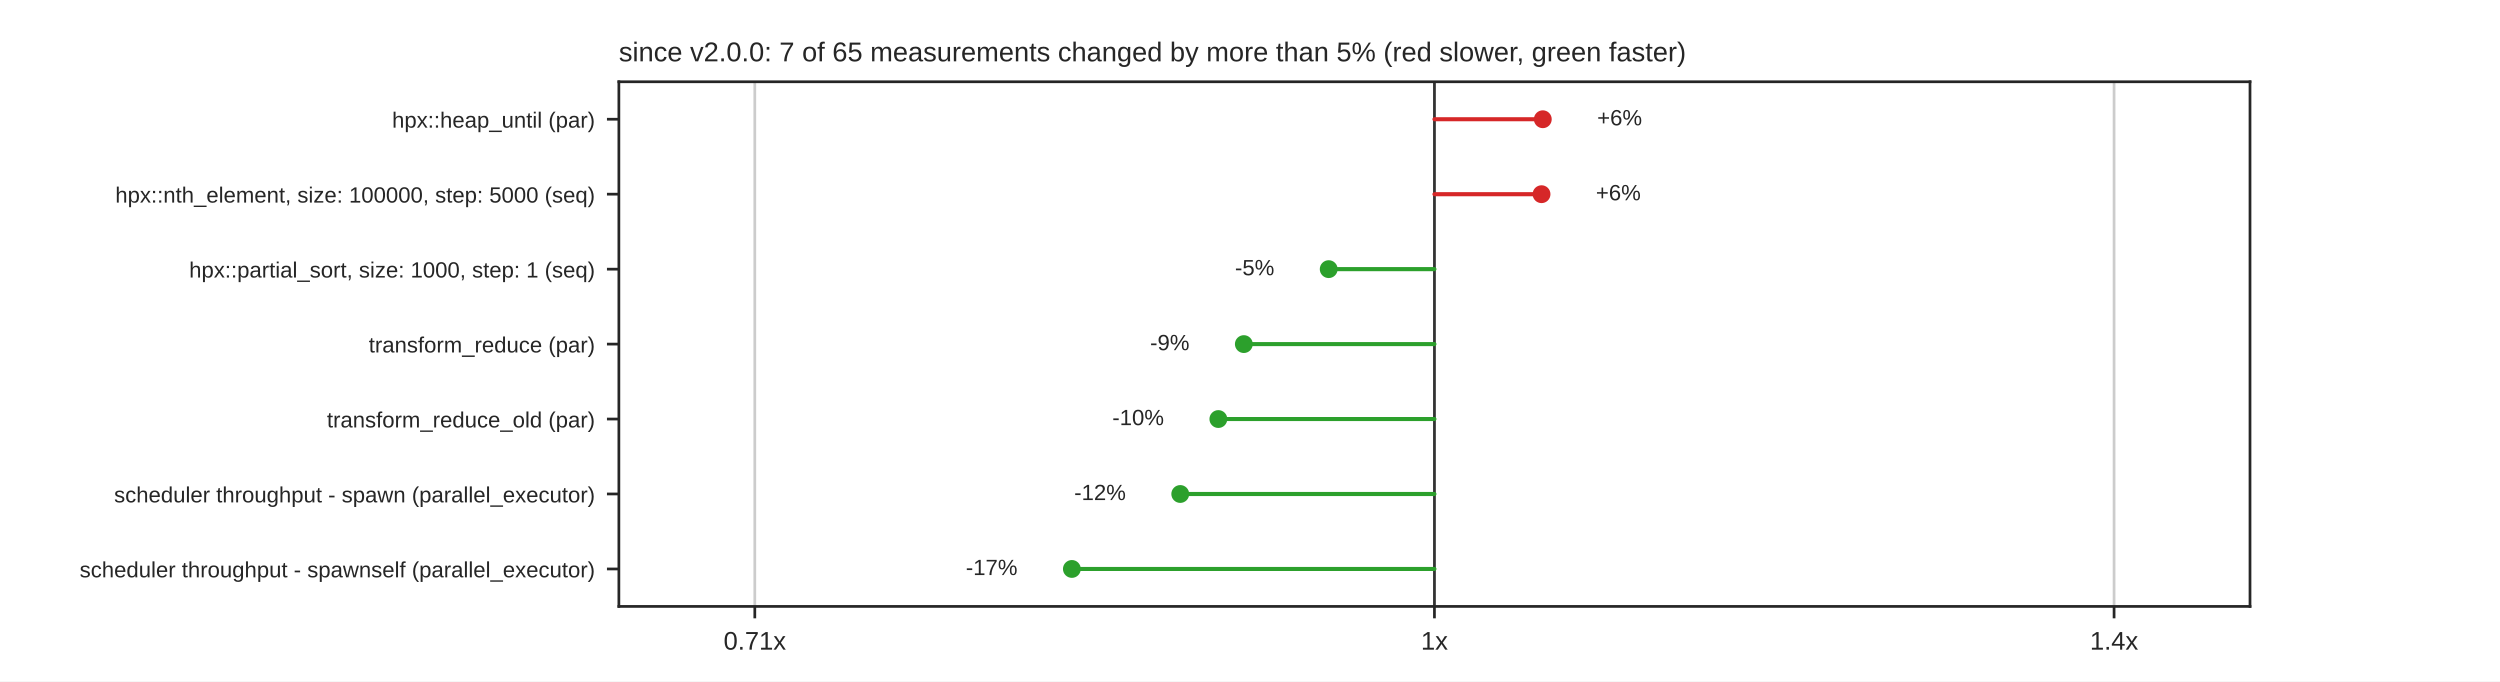
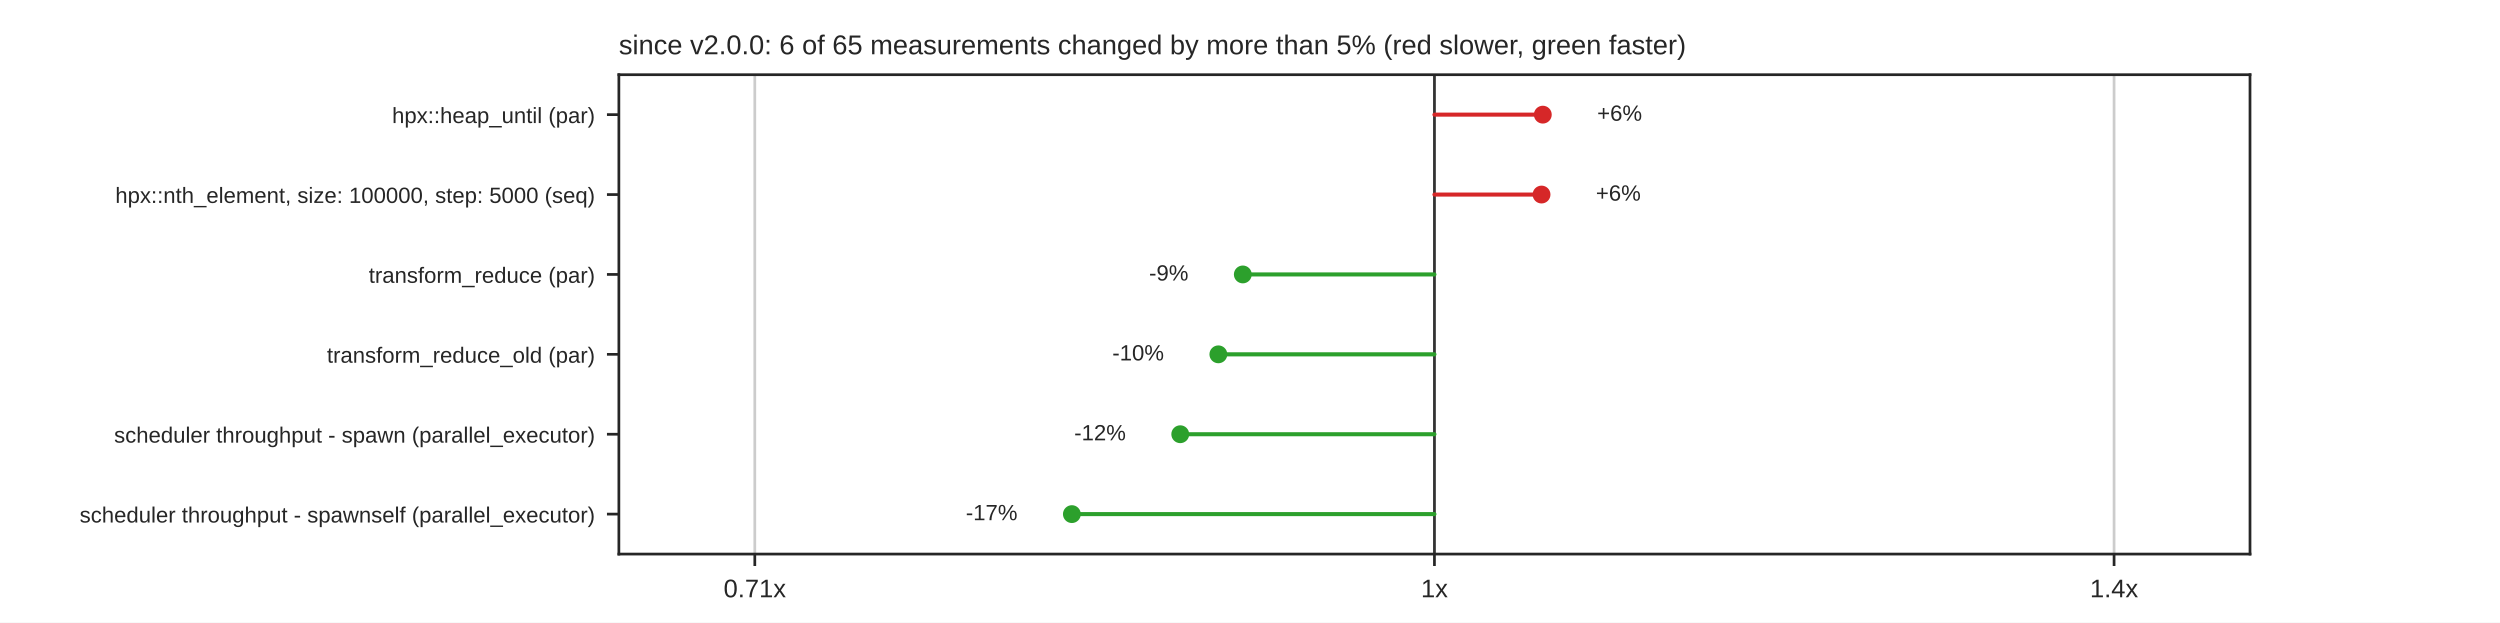
- <svg xmlns="http://www.w3.org/2000/svg" xmlns:xlink="http://www.w3.org/1999/xlink" width="734.4pt" height="200.16pt" viewBox="0 0 734.4 200.16" version="1.1">
+ <svg xmlns="http://www.w3.org/2000/svg" xmlns:xlink="http://www.w3.org/1999/xlink" width="734.4pt" height="182.88pt" viewBox="0 0 734.4 182.88" version="1.1">
  <defs>
    <style type="text/css">*{stroke-linejoin: round; stroke-linecap: butt}</style>
  </defs>
  <g id="figure_1">
    <g id="patch_1">
-       <path d="M 0 200.16  L 734.4 200.16  L 734.4 0  L 0 0  z " style="fill: #ffffff" />
+       <path d="M 0 182.88  L 734.4 182.88  L 734.4 0  L 0 0  z " style="fill: #ffffff" />
    </g>
    <g id="axes_1">
      <g id="patch_2">
-         <path d="M 181.8 178.142  L 660.96 178.142  L 660.96 24.019  L 181.8 24.019  z " style="fill: #ffffff" />
+         <path d="M 181.8 162.763  L 660.96 162.763  L 660.96 21.946  L 181.8 21.946  z " style="fill: #ffffff" />
      </g>
      <g id="matplotlib.axis_1">
        <g id="xtick_1">
          <g id="line2d_1">
-             <path d="M 221.73 178.142  L 221.73 24.019  " clip-path="url(#p03eb8b2f0f)" style="fill: none; stroke: #cccccc; stroke-width: 0.8; stroke-linecap: round" />
+             <path d="M 221.73 162.763  L 221.73 21.946  " clip-path="url(#p59a8612f9b)" style="fill: none; stroke: #cccccc; stroke-width: 0.8; stroke-linecap: round" />
          </g>
          <g id="line2d_2">
            <defs>
              <path id="mdfc5214045" d="M 0 0  L 0 3.5  " style="stroke: #262626; stroke-width: 0.8" />
            </defs>
            <g>
-               <use xlink:href="#mdfc5214045" x="221.73" y="178.142" style="fill: #262626; stroke: #262626; stroke-width: 0.8" />
+               <use xlink:href="#mdfc5214045" x="221.73" y="162.763" style="fill: #262626; stroke: #262626; stroke-width: 0.8" />
            </g>
          </g>
          <g id="text_1">
-             <text style="fill: #262626; font: 7.5px 'Arial', 'DejaVu Sans', 'Liberation Sans', 'Bitstream Vera Sans', sans-serif; text-anchor: middle" x="221.73" y="190.841" transform="rotate(-0 221.73 190.8412)">0.71x</text>
+             <text style="fill: #262626; font: 7.5px 'Arial', 'DejaVu Sans', 'Liberation Sans', 'Bitstream Vera Sans', sans-serif; text-anchor: middle" x="221.73" y="175.462" transform="rotate(-0 221.73 175.462)">0.71x</text>
          </g>
        </g>
        <g id="xtick_2">
          <g id="line2d_3">
-             <path d="M 421.38 178.142  L 421.38 24.019  " clip-path="url(#p03eb8b2f0f)" style="fill: none; stroke: #cccccc; stroke-width: 0.8; stroke-linecap: round" />
+             <path d="M 421.38 162.763  L 421.38 21.946  " clip-path="url(#p59a8612f9b)" style="fill: none; stroke: #cccccc; stroke-width: 0.8; stroke-linecap: round" />
          </g>
          <g id="line2d_4">
            <g>
-               <use xlink:href="#mdfc5214045" x="421.38" y="178.142" style="fill: #262626; stroke: #262626; stroke-width: 0.8" />
+               <use xlink:href="#mdfc5214045" x="421.38" y="162.763" style="fill: #262626; stroke: #262626; stroke-width: 0.8" />
            </g>
          </g>
          <g id="text_2">
-             <text style="fill: #262626; font: 7.5px 'Arial', 'DejaVu Sans', 'Liberation Sans', 'Bitstream Vera Sans', sans-serif; text-anchor: middle" x="421.38" y="190.841" transform="rotate(-0 421.38 190.8412)">1x</text>
+             <text style="fill: #262626; font: 7.5px 'Arial', 'DejaVu Sans', 'Liberation Sans', 'Bitstream Vera Sans', sans-serif; text-anchor: middle" x="421.38" y="175.462" transform="rotate(-0 421.38 175.462)">1x</text>
          </g>
        </g>
        <g id="xtick_3">
          <g id="line2d_5">
-             <path d="M 621.03 178.142  L 621.03 24.019  " clip-path="url(#p03eb8b2f0f)" style="fill: none; stroke: #cccccc; stroke-width: 0.8; stroke-linecap: round" />
+             <path d="M 621.03 162.763  L 621.03 21.946  " clip-path="url(#p59a8612f9b)" style="fill: none; stroke: #cccccc; stroke-width: 0.8; stroke-linecap: round" />
          </g>
          <g id="line2d_6">
            <g>
-               <use xlink:href="#mdfc5214045" x="621.03" y="178.142" style="fill: #262626; stroke: #262626; stroke-width: 0.8" />
+               <use xlink:href="#mdfc5214045" x="621.03" y="162.763" style="fill: #262626; stroke: #262626; stroke-width: 0.8" />
            </g>
          </g>
          <g id="text_3">
-             <text style="fill: #262626; font: 7.5px 'Arial', 'DejaVu Sans', 'Liberation Sans', 'Bitstream Vera Sans', sans-serif; text-anchor: middle" x="621.03" y="190.841" transform="rotate(-0 621.03 190.8412)">1.4x</text>
+             <text style="fill: #262626; font: 7.5px 'Arial', 'DejaVu Sans', 'Liberation Sans', 'Bitstream Vera Sans', sans-serif; text-anchor: middle" x="621.03" y="175.462" transform="rotate(-0 621.03 175.462)">1.4x</text>
          </g>
        </g>
      </g>
      <g id="matplotlib.axis_2">
        <g id="ytick_1">
          <g id="line2d_7">
            <defs>
              <path id="m414165cd4d" d="M 0 0  L -3.5 0  " style="stroke: #262626; stroke-width: 0.8" />
            </defs>
            <g>
-               <use xlink:href="#m414165cd4d" x="181.8" y="35.028" style="fill: #262626; stroke: #262626; stroke-width: 0.8" />
+               <use xlink:href="#m414165cd4d" x="181.8" y="33.68" style="fill: #262626; stroke: #262626; stroke-width: 0.8" />
            </g>
          </g>
          <g id="text_4">
-             <text style="fill: #262626; font: 6.5px 'Arial', 'DejaVu Sans', 'Liberation Sans', 'Bitstream Vera Sans', sans-serif; text-anchor: end" x="174.8" y="37.497" transform="rotate(-0 174.8 37.49749)">hpx::heap_until (par)</text>
+             <text style="fill: #262626; font: 6.5px 'Arial', 'DejaVu Sans', 'Liberation Sans', 'Bitstream Vera Sans', sans-serif; text-anchor: end" x="174.8" y="36.15" transform="rotate(-0 174.8 36.14989)">hpx::heap_until (par)</text>
          </g>
        </g>
        <g id="ytick_2">
          <g id="line2d_8">
            <g>
-               <use xlink:href="#m414165cd4d" x="181.8" y="57.046" style="fill: #262626; stroke: #262626; stroke-width: 0.8" />
+               <use xlink:href="#m414165cd4d" x="181.8" y="57.15" style="fill: #262626; stroke: #262626; stroke-width: 0.8" />
            </g>
          </g>
          <g id="text_5">
-             <text style="fill: #262626; font: 6.5px 'Arial', 'DejaVu Sans', 'Liberation Sans', 'Bitstream Vera Sans', sans-serif; text-anchor: end" x="174.8" y="59.515" transform="rotate(-0 174.8 59.51509)">hpx::nth_element, size: 100000, step: 5000 (seq)</text>
+             <text style="fill: #262626; font: 6.5px 'Arial', 'DejaVu Sans', 'Liberation Sans', 'Bitstream Vera Sans', sans-serif; text-anchor: end" x="174.8" y="59.619" transform="rotate(-0 174.8 59.61949)">hpx::nth_element, size: 100000, step: 5000 (seq)</text>
          </g>
        </g>
        <g id="ytick_3">
          <g id="line2d_9">
            <g>
-               <use xlink:href="#m414165cd4d" x="181.8" y="79.063" style="fill: #262626; stroke: #262626; stroke-width: 0.8" />
+               <use xlink:href="#m414165cd4d" x="181.8" y="80.62" style="fill: #262626; stroke: #262626; stroke-width: 0.8" />
            </g>
          </g>
          <g id="text_6">
-             <text style="fill: #262626; font: 6.5px 'Arial', 'DejaVu Sans', 'Liberation Sans', 'Bitstream Vera Sans', sans-serif; text-anchor: end" x="174.8" y="81.533" transform="rotate(-0 174.8 81.53269)">hpx::partial_sort, size: 1000, step: 1 (seq)</text>
+             <text style="fill: #262626; font: 6.5px 'Arial', 'DejaVu Sans', 'Liberation Sans', 'Bitstream Vera Sans', sans-serif; text-anchor: end" x="174.8" y="83.089" transform="rotate(-0 174.8 83.08909)">transform_reduce (par)</text>
          </g>
        </g>
        <g id="ytick_4">
          <g id="line2d_10">
            <g>
-               <use xlink:href="#m414165cd4d" x="181.8" y="101.081" style="fill: #262626; stroke: #262626; stroke-width: 0.8" />
+               <use xlink:href="#m414165cd4d" x="181.8" y="104.089" style="fill: #262626; stroke: #262626; stroke-width: 0.8" />
            </g>
          </g>
          <g id="text_7">
-             <text style="fill: #262626; font: 6.5px 'Arial', 'DejaVu Sans', 'Liberation Sans', 'Bitstream Vera Sans', sans-serif; text-anchor: end" x="174.8" y="103.55" transform="rotate(-0 174.8 103.5503)">transform_reduce (par)</text>
+             <text style="fill: #262626; font: 6.5px 'Arial', 'DejaVu Sans', 'Liberation Sans', 'Bitstream Vera Sans', sans-serif; text-anchor: end" x="174.8" y="106.559" transform="rotate(-0 174.8 106.5587)">transform_reduce_old (par)</text>
          </g>
        </g>
        <g id="ytick_5">
          <g id="line2d_11">
            <g>
-               <use xlink:href="#m414165cd4d" x="181.8" y="123.098" style="fill: #262626; stroke: #262626; stroke-width: 0.8" />
+               <use xlink:href="#m414165cd4d" x="181.8" y="127.559" style="fill: #262626; stroke: #262626; stroke-width: 0.8" />
            </g>
          </g>
          <g id="text_8">
-             <text style="fill: #262626; font: 6.5px 'Arial', 'DejaVu Sans', 'Liberation Sans', 'Bitstream Vera Sans', sans-serif; text-anchor: end" x="174.8" y="125.568" transform="rotate(-0 174.8 125.5679)">transform_reduce_old (par)</text>
+             <text style="fill: #262626; font: 6.5px 'Arial', 'DejaVu Sans', 'Liberation Sans', 'Bitstream Vera Sans', sans-serif; text-anchor: end" x="174.8" y="130.028" transform="rotate(-0 174.8 130.0283)">scheduler throughput - spawn (parallel_executor)</text>
          </g>
        </g>
        <g id="ytick_6">
          <g id="line2d_12">
            <g>
-               <use xlink:href="#m414165cd4d" x="181.8" y="145.116" style="fill: #262626; stroke: #262626; stroke-width: 0.8" />
+               <use xlink:href="#m414165cd4d" x="181.8" y="151.028" style="fill: #262626; stroke: #262626; stroke-width: 0.8" />
            </g>
          </g>
          <g id="text_9">
-             <text style="fill: #262626; font: 6.5px 'Arial', 'DejaVu Sans', 'Liberation Sans', 'Bitstream Vera Sans', sans-serif; text-anchor: end" x="174.8" y="147.585" transform="rotate(-0 174.8 147.5855)">scheduler throughput - spawn (parallel_executor)</text>
-           </g>
-         </g>
-         <g id="ytick_7">
-           <g id="line2d_13">
-             <g>
-               <use xlink:href="#m414165cd4d" x="181.8" y="167.134" style="fill: #262626; stroke: #262626; stroke-width: 0.8" />
-             </g>
-           </g>
-           <g id="text_10">
-             <text style="fill: #262626; font: 6.5px 'Arial', 'DejaVu Sans', 'Liberation Sans', 'Bitstream Vera Sans', sans-serif; text-anchor: end" x="174.8" y="169.603" transform="rotate(-0 174.8 169.6031)">scheduler throughput - spawnself (parallel_executor)</text>
-           </g>
-         </g>
+             <text style="fill: #262626; font: 6.5px 'Arial', 'DejaVu Sans', 'Liberation Sans', 'Bitstream Vera Sans', sans-serif; text-anchor: end" x="174.8" y="153.498" transform="rotate(-0 174.8 153.4979)">scheduler throughput - spawnself (parallel_executor)</text>
+           </g>
+         </g>
+       </g>
+       <g id="line2d_13">
+         <path d="M 421.38 162.763  L 421.38 21.946  " clip-path="url(#p59a8612f9b)" style="fill: none; stroke: #333333; stroke-width: 0.8; stroke-linecap: round" />
      </g>
      <g id="line2d_14">
-         <path d="M 421.38 178.142  L 421.38 24.019  " clip-path="url(#p03eb8b2f0f)" style="fill: none; stroke: #333333; stroke-width: 0.8; stroke-linecap: round" />
+         <path d="M 421.38 33.68  L 453.216 33.68  " clip-path="url(#p59a8612f9b)" style="fill: none; stroke: #d62728; stroke-width: 1.2; stroke-linecap: round" />
      </g>
      <g id="line2d_15">
-         <path d="M 421.38 35.028  L 453.214 35.028  " clip-path="url(#p03eb8b2f0f)" style="fill: none; stroke: #d62728; stroke-width: 1.2; stroke-linecap: round" />
+         <path d="M 421.38 57.15  L 452.842 57.15  " clip-path="url(#p59a8612f9b)" style="fill: none; stroke: #d62728; stroke-width: 1.2; stroke-linecap: round" />
      </g>
      <g id="line2d_16">
-         <path d="M 421.38 57.046  L 452.842 57.046  " clip-path="url(#p03eb8b2f0f)" style="fill: none; stroke: #d62728; stroke-width: 1.2; stroke-linecap: round" />
+         <path d="M 421.38 80.62  L 365.088 80.62  " clip-path="url(#p59a8612f9b)" style="fill: none; stroke: #2ca02c; stroke-width: 1.2; stroke-linecap: round" />
      </g>
      <g id="line2d_17">
-         <path d="M 421.38 79.063  L 390.321 79.063  " clip-path="url(#p03eb8b2f0f)" style="fill: none; stroke: #2ca02c; stroke-width: 1.2; stroke-linecap: round" />
+         <path d="M 421.38 104.089  L 357.906 104.089  " clip-path="url(#p59a8612f9b)" style="fill: none; stroke: #2ca02c; stroke-width: 1.2; stroke-linecap: round" />
      </g>
      <g id="line2d_18">
-         <path d="M 421.38 101.081  L 365.391 101.081  " clip-path="url(#p03eb8b2f0f)" style="fill: none; stroke: #2ca02c; stroke-width: 1.2; stroke-linecap: round" />
+         <path d="M 421.38 127.559  L 346.712 127.559  " clip-path="url(#p59a8612f9b)" style="fill: none; stroke: #2ca02c; stroke-width: 1.2; stroke-linecap: round" />
      </g>
      <g id="line2d_19">
-         <path d="M 421.38 123.098  L 357.906 123.098  " clip-path="url(#p03eb8b2f0f)" style="fill: none; stroke: #2ca02c; stroke-width: 1.2; stroke-linecap: round" />
-       </g>
-       <g id="line2d_20">
-         <path d="M 421.38 145.116  L 346.712 145.116  " clip-path="url(#p03eb8b2f0f)" style="fill: none; stroke: #2ca02c; stroke-width: 1.2; stroke-linecap: round" />
-       </g>
-       <g id="line2d_21">
-         <path d="M 421.38 167.134  L 314.874 167.134  " clip-path="url(#p03eb8b2f0f)" style="fill: none; stroke: #2ca02c; stroke-width: 1.2; stroke-linecap: round" />
+         <path d="M 421.38 151.028  L 314.874 151.028  " clip-path="url(#p59a8612f9b)" style="fill: none; stroke: #2ca02c; stroke-width: 1.2; stroke-linecap: round" />
      </g>
      <g id="patch_3">
-         <path d="M 181.8 178.142  L 181.8 24.019  " style="fill: none; stroke: #262626; stroke-width: 0.8; stroke-linejoin: miter; stroke-linecap: square" />
+         <path d="M 181.8 162.763  L 181.8 21.946  " style="fill: none; stroke: #262626; stroke-width: 0.8; stroke-linejoin: miter; stroke-linecap: square" />
      </g>
      <g id="patch_4">
-         <path d="M 660.96 178.142  L 660.96 24.019  " style="fill: none; stroke: #262626; stroke-width: 0.8; stroke-linejoin: miter; stroke-linecap: square" />
+         <path d="M 660.96 162.763  L 660.96 21.946  " style="fill: none; stroke: #262626; stroke-width: 0.8; stroke-linejoin: miter; stroke-linecap: square" />
      </g>
      <g id="patch_5">
-         <path d="M 181.8 178.142  L 660.96 178.142  " style="fill: none; stroke: #262626; stroke-width: 0.8; stroke-linejoin: miter; stroke-linecap: square" />
+         <path d="M 181.8 162.763  L 660.96 162.763  " style="fill: none; stroke: #262626; stroke-width: 0.8; stroke-linejoin: miter; stroke-linecap: square" />
      </g>
      <g id="patch_6">
-         <path d="M 181.8 24.019  L 660.96 24.019  " style="fill: none; stroke: #262626; stroke-width: 0.8; stroke-linejoin: miter; stroke-linecap: square" />
+         <path d="M 181.8 21.946  L 660.96 21.946  " style="fill: none; stroke: #262626; stroke-width: 0.8; stroke-linejoin: miter; stroke-linecap: square" />
      </g>
      <g id="PathCollection_1">
        <defs>
          <path id="m8968767a60" d="M 0 2.121  C 0.563 2.121 1.102 1.898 1.5 1.5  C 1.898 1.102 2.121 0.563 2.121 0  C 2.121 -0.563 1.898 -1.102 1.5 -1.5  C 1.102 -1.898 0.563 -2.121 0 -2.121  C -0.563 -2.121 -1.102 -1.898 -1.5 -1.5  C -1.898 -1.102 -2.121 -0.563 -2.121 0  C -2.121 0.563 -1.898 1.102 -1.5 1.5  C -1.102 1.898 -0.563 2.121 0 2.121  z " style="stroke: #d62728" />
        </defs>
-         <g clip-path="url(#p03eb8b2f0f)">
-           <use xlink:href="#m8968767a60" x="453.214" y="35.028" style="fill: #d62728; stroke: #d62728" />
+         <g clip-path="url(#p59a8612f9b)">
+           <use xlink:href="#m8968767a60" x="453.216" y="33.68" style="fill: #d62728; stroke: #d62728" />
+         </g>
+       </g>
+       <g id="text_10">
+         <text style="fill: #262626; font: 6.5px 'Arial', 'DejaVu Sans', 'Liberation Sans', 'Bitstream Vera Sans', sans-serif; text-anchor: start" x="469.188" y="35.474" transform="rotate(-0 469.188 35.47399)">+6%</text>
+       </g>
+       <g id="PathCollection_2">
+         <g clip-path="url(#p59a8612f9b)">
+           <use xlink:href="#m8968767a60" x="452.842" y="57.15" style="fill: #d62728; stroke: #d62728" />
        </g>
      </g>
      <g id="text_11">
-         <text style="fill: #262626; font: 6.5px 'Arial', 'DejaVu Sans', 'Liberation Sans', 'Bitstream Vera Sans', sans-serif; text-anchor: start" x="469.186" y="36.822" transform="rotate(-0 469.1857 36.82159)">+6%</text>
-       </g>
-       <g id="PathCollection_2">
-         <g clip-path="url(#p03eb8b2f0f)">
-           <use xlink:href="#m8968767a60" x="452.842" y="57.046" style="fill: #d62728; stroke: #d62728" />
-         </g>
-       </g>
-       <g id="text_12">
-         <text style="fill: #262626; font: 6.5px 'Arial', 'DejaVu Sans', 'Liberation Sans', 'Bitstream Vera Sans', sans-serif; text-anchor: start" x="468.814" y="58.839" transform="rotate(-0 468.8138 58.83919)">+6%</text>
+         <text style="fill: #262626; font: 6.5px 'Arial', 'DejaVu Sans', 'Liberation Sans', 'Bitstream Vera Sans', sans-serif; text-anchor: start" x="468.814" y="58.944" transform="rotate(-0 468.8138 58.94359)">+6%</text>
      </g>
      <g id="PathCollection_3">
        <defs>
          <path id="m7978cd0e5a" d="M 0 2.121  C 0.563 2.121 1.102 1.898 1.5 1.5  C 1.898 1.102 2.121 0.563 2.121 0  C 2.121 -0.563 1.898 -1.102 1.5 -1.5  C 1.102 -1.898 0.563 -2.121 0 -2.121  C -0.563 -2.121 -1.102 -1.898 -1.5 -1.5  C -1.898 -1.102 -2.121 -0.563 -2.121 0  C -2.121 0.563 -1.898 1.102 -1.5 1.5  C -1.102 1.898 -0.563 2.121 0 2.121  z " style="stroke: #2ca02c" />
        </defs>
-         <g clip-path="url(#p03eb8b2f0f)">
-           <use xlink:href="#m7978cd0e5a" x="390.321" y="79.063" style="fill: #2ca02c; stroke: #2ca02c" />
+         <g clip-path="url(#p59a8612f9b)">
+           <use xlink:href="#m7978cd0e5a" x="365.088" y="80.62" style="fill: #2ca02c; stroke: #2ca02c" />
+         </g>
+       </g>
+       <g id="text_12">
+         <text style="fill: #262626; font: 6.5px 'Arial', 'DejaVu Sans', 'Liberation Sans', 'Bitstream Vera Sans', sans-serif; text-anchor: end" x="349.116" y="82.413" transform="rotate(-0 349.1163 82.41319)">-9%</text>
+       </g>
+       <g id="PathCollection_4">
+         <g clip-path="url(#p59a8612f9b)">
+           <use xlink:href="#m7978cd0e5a" x="357.906" y="104.089" style="fill: #2ca02c; stroke: #2ca02c" />
        </g>
      </g>
      <g id="text_13">
-         <text style="fill: #262626; font: 6.5px 'Arial', 'DejaVu Sans', 'Liberation Sans', 'Bitstream Vera Sans', sans-serif; text-anchor: end" x="374.349" y="80.857" transform="rotate(-0 374.3489 80.85679)">-5%</text>
-       </g>
-       <g id="PathCollection_4">
-         <g clip-path="url(#p03eb8b2f0f)">
-           <use xlink:href="#m7978cd0e5a" x="365.391" y="101.081" style="fill: #2ca02c; stroke: #2ca02c" />
+         <text style="fill: #262626; font: 6.5px 'Arial', 'DejaVu Sans', 'Liberation Sans', 'Bitstream Vera Sans', sans-serif; text-anchor: end" x="341.934" y="105.883" transform="rotate(-0 341.9338 105.8828)">-10%</text>
+       </g>
+       <g id="PathCollection_5">
+         <g clip-path="url(#p59a8612f9b)">
+           <use xlink:href="#m7978cd0e5a" x="346.712" y="127.559" style="fill: #2ca02c; stroke: #2ca02c" />
        </g>
      </g>
      <g id="text_14">
-         <text style="fill: #262626; font: 6.5px 'Arial', 'DejaVu Sans', 'Liberation Sans', 'Bitstream Vera Sans', sans-serif; text-anchor: end" x="349.419" y="102.874" transform="rotate(-0 349.4192 102.8744)">-9%</text>
-       </g>
-       <g id="PathCollection_5">
-         <g clip-path="url(#p03eb8b2f0f)">
-           <use xlink:href="#m7978cd0e5a" x="357.906" y="123.098" style="fill: #2ca02c; stroke: #2ca02c" />
+         <text style="fill: #262626; font: 6.5px 'Arial', 'DejaVu Sans', 'Liberation Sans', 'Bitstream Vera Sans', sans-serif; text-anchor: end" x="330.74" y="129.352" transform="rotate(-0 330.7398 129.3524)">-12%</text>
+       </g>
+       <g id="PathCollection_6">
+         <g clip-path="url(#p59a8612f9b)">
+           <use xlink:href="#m7978cd0e5a" x="314.874" y="151.028" style="fill: #2ca02c; stroke: #2ca02c" />
        </g>
      </g>
      <g id="text_15">
-         <text style="fill: #262626; font: 6.5px 'Arial', 'DejaVu Sans', 'Liberation Sans', 'Bitstream Vera Sans', sans-serif; text-anchor: end" x="341.934" y="124.892" transform="rotate(-0 341.9338 124.892)">-10%</text>
-       </g>
-       <g id="PathCollection_6">
-         <g clip-path="url(#p03eb8b2f0f)">
-           <use xlink:href="#m7978cd0e5a" x="346.712" y="145.116" style="fill: #2ca02c; stroke: #2ca02c" />
-         </g>
+         <text style="fill: #262626; font: 6.5px 'Arial', 'DejaVu Sans', 'Liberation Sans', 'Bitstream Vera Sans', sans-serif; text-anchor: end" x="298.902" y="152.822" transform="rotate(-0 298.9018 152.822)">-17%</text>
      </g>
      <g id="text_16">
-         <text style="fill: #262626; font: 6.5px 'Arial', 'DejaVu Sans', 'Liberation Sans', 'Bitstream Vera Sans', sans-serif; text-anchor: end" x="330.74" y="146.91" transform="rotate(-0 330.7398 146.9096)">-12%</text>
-       </g>
-       <g id="PathCollection_7">
-         <g clip-path="url(#p03eb8b2f0f)">
-           <use xlink:href="#m7978cd0e5a" x="314.874" y="167.134" style="fill: #2ca02c; stroke: #2ca02c" />
-         </g>
-       </g>
-       <g id="text_17">
-         <text style="fill: #262626; font: 6.5px 'Arial', 'DejaVu Sans', 'Liberation Sans', 'Bitstream Vera Sans', sans-serif; text-anchor: end" x="298.902" y="168.927" transform="rotate(-0 298.9018 168.9272)">-17%</text>
-       </g>
-       <g id="text_18">
-         <text style="fill: #262626; font: 8px 'Arial', 'DejaVu Sans', 'Liberation Sans', 'Bitstream Vera Sans', sans-serif; text-anchor: start" x="181.8" y="18.019" transform="rotate(-0 181.8 18.0192)">since v2.0.0: 7 of 65 measurements changed by more than 5% (red slower, green faster)</text>
+         <text style="fill: #262626; font: 8px 'Arial', 'DejaVu Sans', 'Liberation Sans', 'Bitstream Vera Sans', sans-serif; text-anchor: start" x="181.8" y="15.946" transform="rotate(-0 181.8 15.9456)">since v2.0.0: 6 of 65 measurements changed by more than 5% (red slower, green faster)</text>
      </g>
    </g>
  </g>
  <defs>
-     <clipPath id="p03eb8b2f0f">
-       <rect x="181.8" y="24.019" width="479.16" height="154.123" />
+     <clipPath id="p59a8612f9b">
+       <rect x="181.8" y="21.946" width="479.16" height="140.818" />
    </clipPath>
  </defs>
</svg>
